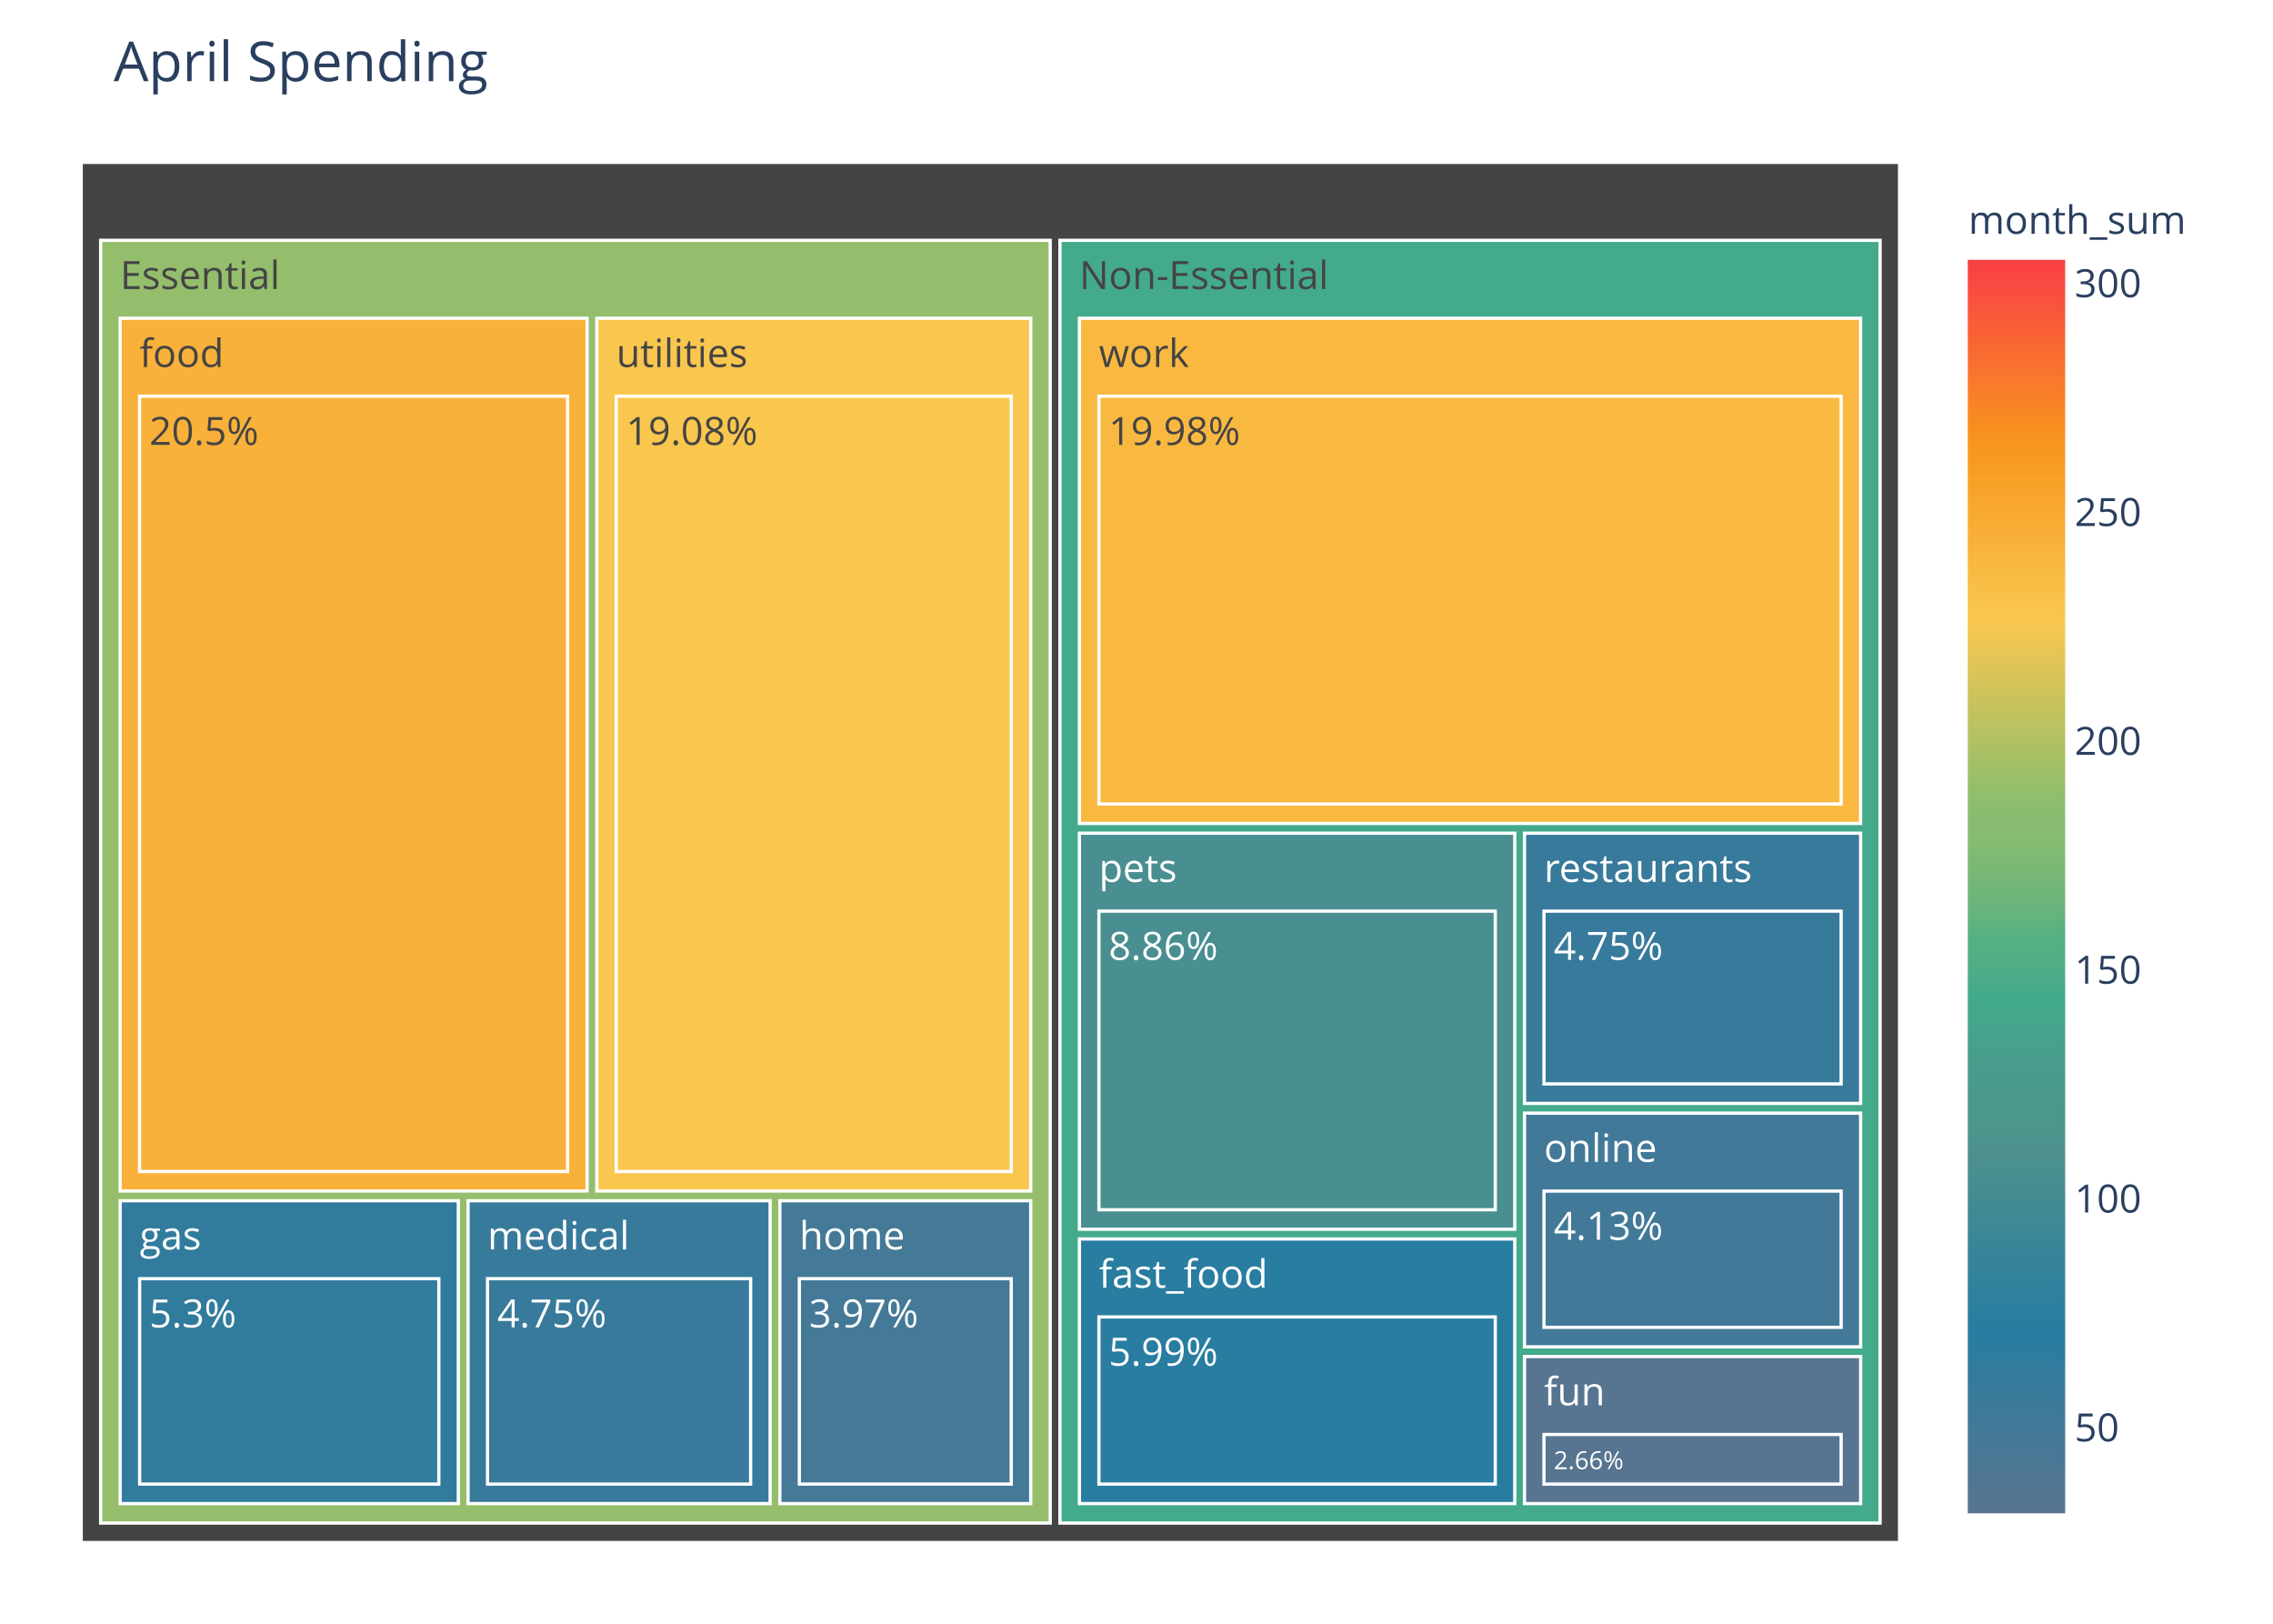
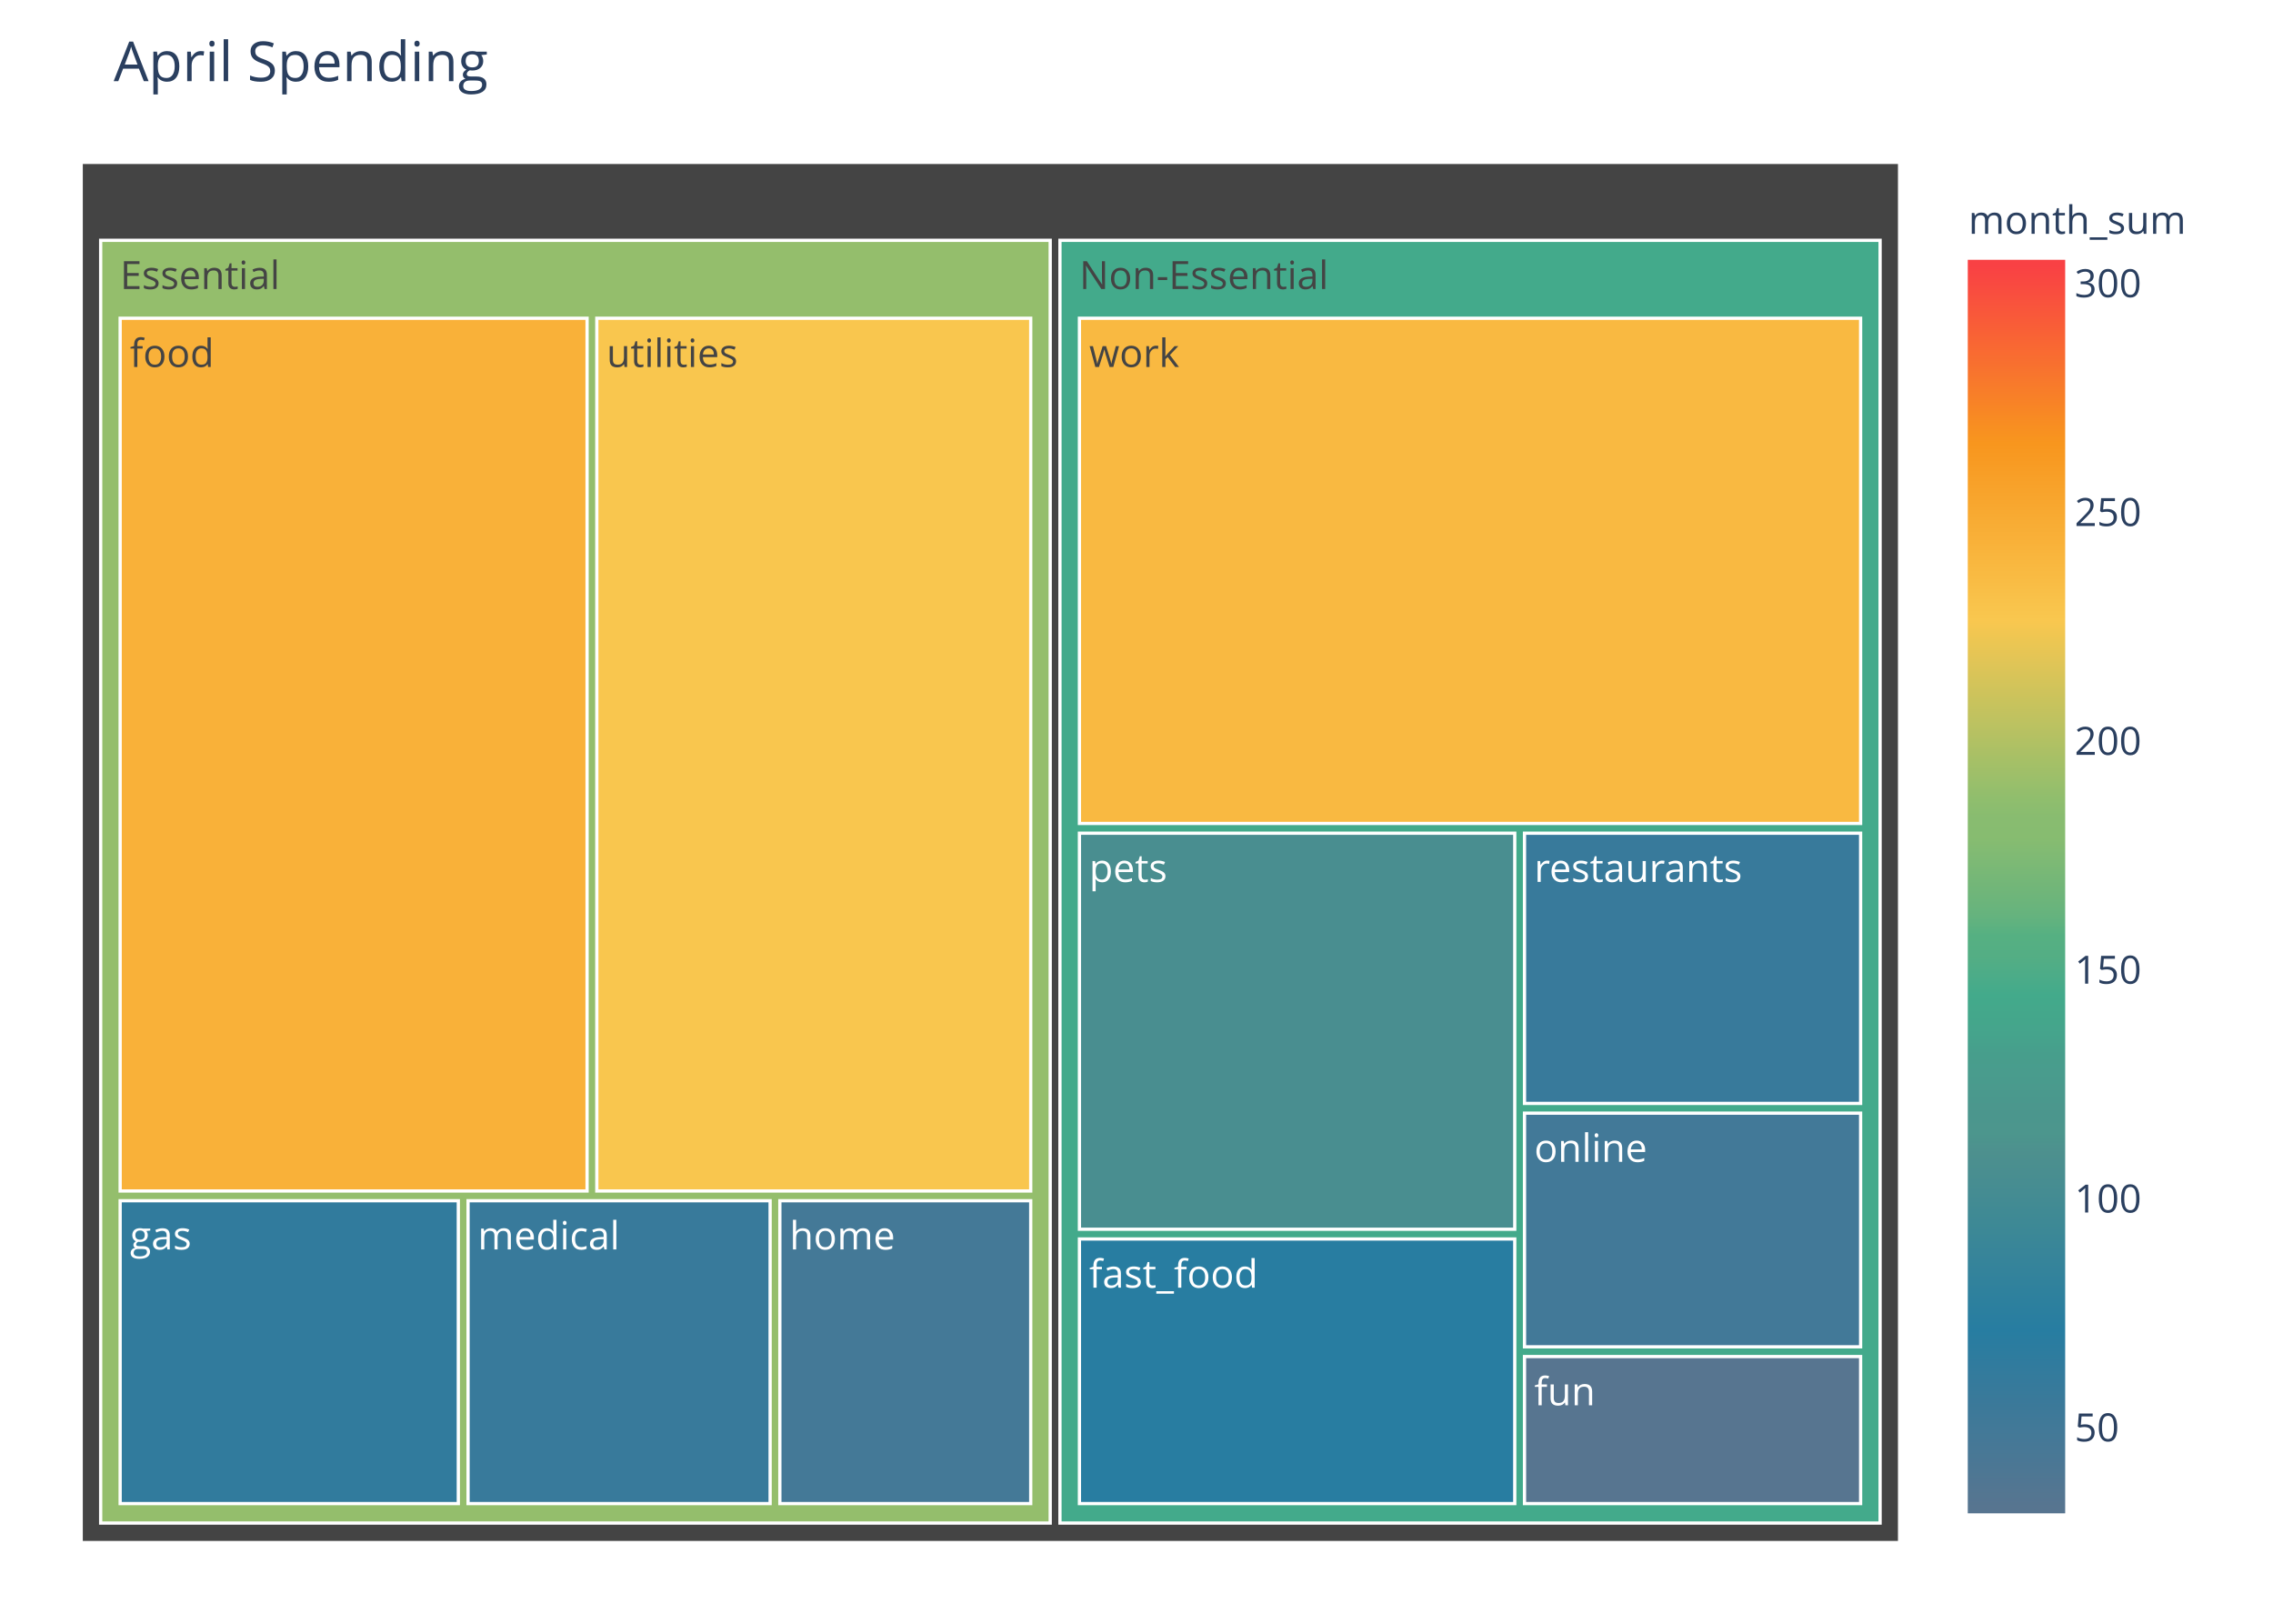
<svg xmlns="http://www.w3.org/2000/svg" class="main-svg" width="700" height="500" style="" viewBox="0 0 700 500">
  <rect x="0" y="0" width="700" height="500" style="fill: rgb(255, 255, 255); fill-opacity: 1;" />
-   <defs id="defs-741abb">
+   <defs id="defs-c602a9">
    <g class="clips" />
    <g class="gradients">
-       <linearGradient x1="0" x2="0" y1="1" y2="0" id="g741abb-cbcoloraxis">
+       <linearGradient x1="0" x2="0" y1="1" y2="0" id="gc602a9-cbcoloraxis">
        <stop offset="0%" stop-color="rgb(87, 117, 144)" stop-opacity="1" />
        <stop offset="1.587%" stop-color="rgb(82, 118, 146)" stop-opacity="1" />
        <stop offset="3.175%" stop-color="rgb(76, 119, 148)" stop-opacity="1" />
        <stop offset="4.762%" stop-color="rgb(71, 120, 150)" stop-opacity="1" />
        <stop offset="6.349%" stop-color="rgb(66, 121, 152)" stop-opacity="1" />
        <stop offset="7.937%" stop-color="rgb(60, 121, 153)" stop-opacity="1" />
        <stop offset="9.524%" stop-color="rgb(55, 122, 155)" stop-opacity="1" />
        <stop offset="11.111%" stop-color="rgb(50, 123, 157)" stop-opacity="1" />
        <stop offset="12.698%" stop-color="rgb(44, 124, 159)" stop-opacity="1" />
        <stop offset="14.286%" stop-color="rgb(39, 125, 161)" stop-opacity="1" />
        <stop offset="15.873%" stop-color="rgb(43, 127, 159)" stop-opacity="1" />
        <stop offset="17.46%" stop-color="rgb(47, 129, 157)" stop-opacity="1" />
        <stop offset="19.048%" stop-color="rgb(52, 131, 155)" stop-opacity="1" />
        <stop offset="20.635%" stop-color="rgb(56, 133, 153)" stop-opacity="1" />
        <stop offset="22.222%" stop-color="rgb(60, 136, 150)" stop-opacity="1" />
        <stop offset="23.81%" stop-color="rgb(64, 138, 148)" stop-opacity="1" />
        <stop offset="25.397%" stop-color="rgb(69, 140, 146)" stop-opacity="1" />
        <stop offset="26.984%" stop-color="rgb(73, 142, 144)" stop-opacity="1" />
        <stop offset="28.571%" stop-color="rgb(77, 144, 142)" stop-opacity="1" />
        <stop offset="30.159%" stop-color="rgb(76, 150, 141)" stop-opacity="1" />
        <stop offset="31.746%" stop-color="rgb(75, 150, 141)" stop-opacity="1" />
        <stop offset="33.333%" stop-color="rgb(74, 153, 141)" stop-opacity="1" />
        <stop offset="34.921%" stop-color="rgb(73, 156, 141)" stop-opacity="1" />
        <stop offset="36.508%" stop-color="rgb(71, 158, 140)" stop-opacity="1" />
        <stop offset="38.095%" stop-color="rgb(69, 164, 140)" stop-opacity="1" />
        <stop offset="39.683%" stop-color="rgb(68, 167, 139)" stop-opacity="1" />
        <stop offset="41.27%" stop-color="rgb(67, 170, 139)" stop-opacity="1" />
        <stop offset="42.857%" stop-color="rgb(76, 172, 136)" stop-opacity="1" />
        <stop offset="44.444%" stop-color="rgb(84, 174, 132)" stop-opacity="1" />
        <stop offset="46.032%" stop-color="rgb(85, 176, 130)" stop-opacity="1" />
        <stop offset="47.619%" stop-color="rgb(101, 179, 126)" stop-opacity="1" />
        <stop offset="49.206%" stop-color="rgb(110, 181, 122)" stop-opacity="1" />
        <stop offset="50.794%" stop-color="rgb(118, 183, 119)" stop-opacity="1" />
        <stop offset="52.381%" stop-color="rgb(127, 186, 116)" stop-opacity="1" />
        <stop offset="53.968%" stop-color="rgb(135, 188, 112)" stop-opacity="1" />
        <stop offset="55.556%" stop-color="rgb(136, 188, 112)" stop-opacity="1" />
        <stop offset="57.143%" stop-color="rgb(144, 190, 109)" stop-opacity="1" />
        <stop offset="58.73%" stop-color="rgb(156, 191, 106)" stop-opacity="1" />
        <stop offset="60.317%" stop-color="rgb(167, 192, 102)" stop-opacity="1" />
        <stop offset="61.905%" stop-color="rgb(179, 193, 99)" stop-opacity="1" />
        <stop offset="63.492%" stop-color="rgb(191, 194, 96)" stop-opacity="1" />
        <stop offset="65.079%" stop-color="rgb(202, 195, 92)" stop-opacity="1" />
        <stop offset="66.667%" stop-color="rgb(214, 196, 89)" stop-opacity="1" />
        <stop offset="68.254%" stop-color="rgb(226, 197, 86)" stop-opacity="1" />
        <stop offset="69.841%" stop-color="rgb(237, 198, 82)" stop-opacity="1" />
        <stop offset="71.429%" stop-color="rgb(249, 199, 79)" stop-opacity="1" />
        <stop offset="73.016%" stop-color="rgb(249, 194, 74)" stop-opacity="1" />
        <stop offset="74.603%" stop-color="rgb(249, 188, 68)" stop-opacity="1" />
        <stop offset="76.19%" stop-color="rgb(249, 183, 63)" stop-opacity="1" />
        <stop offset="77.778%" stop-color="rgb(249, 177, 57)" stop-opacity="1" />
        <stop offset="79.365%" stop-color="rgb(248, 172, 52)" stop-opacity="1" />
        <stop offset="80.952%" stop-color="rgb(248, 166, 46)" stop-opacity="1" />
        <stop offset="82.54%" stop-color="rgb(248, 161, 41)" stop-opacity="1" />
        <stop offset="84.127%" stop-color="rgb(248, 155, 35)" stop-opacity="1" />
        <stop offset="85.714%" stop-color="rgb(248, 150, 30)" stop-opacity="1" />
        <stop offset="87.302%" stop-color="rgb(248, 141, 34)" stop-opacity="1" />
        <stop offset="88.889%" stop-color="rgb(248, 131, 38)" stop-opacity="1" />
        <stop offset="90.476%" stop-color="rgb(248, 122, 43)" stop-opacity="1" />
        <stop offset="92.063%" stop-color="rgb(248, 112, 47)" stop-opacity="1" />
        <stop offset="93.651%" stop-color="rgb(249, 103, 51)" stop-opacity="1" />
        <stop offset="95.238%" stop-color="rgb(249, 93, 55)" stop-opacity="1" />
        <stop offset="96.825%" stop-color="rgb(249, 84, 60)" stop-opacity="1" />
        <stop offset="98.413%" stop-color="rgb(249, 74, 64)" stop-opacity="1" />
        <stop offset="100%" stop-color="rgb(249, 65, 68)" stop-opacity="1" />
      </linearGradient>
    </g>
  </defs>
  <g class="bglayer" />
  <g class="layer-below">
    <g class="imagelayer" />
    <g class="shapelayer" />
  </g>
  <g class="cartesianlayer" />
  <g class="polarlayer" />
  <g class="ternarylayer" />
  <g class="geolayer" />
  <g class="funnelarealayer" />
  <g class="pielayer" />
  <g class="treemaplayer">
    <g class="trace treemap" style="opacity: 1;">
      <g class="slice cursor-pointer">
        <path class="surface" d="M25,50L585,50L585,475L25,475Z" style="pointer-events: all; stroke-width: 1; fill: rgb(68, 68, 68); fill-opacity: 1; stroke: rgb(255, 255, 255); stroke-opacity: 1; opacity: 1;" />
        <g class="slicetext">
          <text data-notex="1" class="slicetext" text-anchor="start" x="0" y="0" style="font-family: 'Open Sans', verdana, arial, sans-serif; font-size: 12px; fill: rgb(255, 255, 255); fill-opacity: 1; white-space: pre;" transform="translate(31,65)"> </text>
        </g>
      </g>
      <g class="slice cursor-pointer">
        <path class="surface" d="M31,74L323.425,74L323.425,469L31,469Z" style="pointer-events: all; stroke-width: 1; fill: rgb(148, 190, 108); fill-opacity: 1; stroke: rgb(255, 255, 255); stroke-opacity: 1; opacity: 1;" />
        <g class="slicetext">
          <text data-notex="1" class="slicetext" text-anchor="start" x="0" y="0" style="font-family: 'Open Sans', verdana, arial, sans-serif; font-size: 12px; fill: rgb(68, 68, 68); fill-opacity: 1; white-space: pre;" transform="translate(37,89)">Essential</text>
        </g>
      </g>
      <g class="slice cursor-pointer">
        <path class="surface" d="M326.425,74L579,74L579,469L326.425,469Z" style="pointer-events: all; stroke-width: 1; fill: rgb(67, 170, 139); fill-opacity: 1; stroke: rgb(255, 255, 255); stroke-opacity: 1; opacity: 1;" />
        <g class="slicetext">
          <text data-notex="1" class="slicetext" text-anchor="start" x="0" y="0" style="font-family: 'Open Sans', verdana, arial, sans-serif; font-size: 12px; fill: rgb(68, 68, 68); fill-opacity: 1; white-space: pre;" transform="translate(332.4246,89)">Non-Essential</text>
        </g>
      </g>
      <g class="slice cursor-pointer">
        <path class="surface" d="M37,98L180.796,98L180.796,366.743L37,366.743Z" style="pointer-events: all; stroke-width: 1; fill: rgb(249, 177, 57); fill-opacity: 1; stroke: rgb(255, 255, 255); stroke-opacity: 1; opacity: 1;" />
        <g class="slicetext">
-           <text data-notex="1" class="slicetext" text-anchor="start" x="0" y="0" style="font-family: 'Open Sans', verdana, arial, sans-serif; font-size: 12px; fill: rgb(68, 68, 68); fill-opacity: 1; white-space: pre;" transform="translate(43,113)">food</text>
+           <text data-notex="1" class="slicetext" text-anchor="start" x="0" y="0" style="font-family: 'Open Sans', verdana, arial, sans-serif; font-size: 12px; fill: rgb(68, 68, 68); fill-opacity: 1; white-space: pre;" transform="translate(40,113)">food</text>
        </g>
      </g>
      <g class="slice cursor-pointer">
        <path class="surface" d="M183.796,98L317.425,98L317.425,366.743L183.796,366.743Z" style="pointer-events: all; stroke-width: 1; fill: rgb(249, 198, 78); fill-opacity: 1; stroke: rgb(255, 255, 255); stroke-opacity: 1; opacity: 1;" />
        <g class="slicetext">
-           <text data-notex="1" class="slicetext" text-anchor="start" x="0" y="0" style="font-family: 'Open Sans', verdana, arial, sans-serif; font-size: 12px; fill: rgb(68, 68, 68); fill-opacity: 1; white-space: pre;" transform="translate(189.7965,113)">utilities</text>
+           <text data-notex="1" class="slicetext" text-anchor="start" x="0" y="0" style="font-family: 'Open Sans', verdana, arial, sans-serif; font-size: 12px; fill: rgb(68, 68, 68); fill-opacity: 1; white-space: pre;" transform="translate(186.7965,113)">utilities</text>
        </g>
      </g>
      <g class="slice cursor-pointer">
        <path class="surface" d="M37,369.743L141.143,369.743L141.143,463L37,463Z" style="pointer-events: all; stroke-width: 1; fill: rgb(49, 123, 157); fill-opacity: 1; stroke: rgb(255, 255, 255); stroke-opacity: 1; opacity: 1;" />
        <g class="slicetext">
-           <text data-notex="1" class="slicetext" text-anchor="start" x="0" y="0" style="font-family: 'Open Sans', verdana, arial, sans-serif; font-size: 12px; fill: rgb(255, 255, 255); fill-opacity: 1; white-space: pre;" transform="translate(43,384.7433)">gas</text>
+           <text data-notex="1" class="slicetext" text-anchor="start" x="0" y="0" style="font-family: 'Open Sans', verdana, arial, sans-serif; font-size: 12px; fill: rgb(255, 255, 255); fill-opacity: 1; white-space: pre;" transform="translate(40,384.7433)">gas</text>
        </g>
      </g>
      <g class="slice cursor-pointer">
        <path class="surface" d="M144.143,369.743L237.168,369.743L237.168,463L144.143,463Z" style="pointer-events: all; stroke-width: 1; fill: rgb(56, 122, 155); fill-opacity: 1; stroke: rgb(255, 255, 255); stroke-opacity: 1; opacity: 1;" />
        <g class="slicetext">
-           <text data-notex="1" class="slicetext" text-anchor="start" x="0" y="0" style="font-family: 'Open Sans', verdana, arial, sans-serif; font-size: 12px; fill: rgb(255, 255, 255); fill-opacity: 1; white-space: pre;" transform="translate(150.1434,384.7433)">medical</text>
+           <text data-notex="1" class="slicetext" text-anchor="start" x="0" y="0" style="font-family: 'Open Sans', verdana, arial, sans-serif; font-size: 12px; fill: rgb(255, 255, 255); fill-opacity: 1; white-space: pre;" transform="translate(147.1434,384.7433)">medical</text>
        </g>
      </g>
      <g class="slice cursor-pointer">
        <path class="surface" d="M240.168,369.743L317.425,369.743L317.425,463L240.168,463Z" style="pointer-events: all; stroke-width: 1; fill: rgb(68, 121, 151); fill-opacity: 1; stroke: rgb(255, 255, 255); stroke-opacity: 1; opacity: 1;" />
        <g class="slicetext">
-           <text data-notex="1" class="slicetext" text-anchor="start" x="0" y="0" style="font-family: 'Open Sans', verdana, arial, sans-serif; font-size: 12px; fill: rgb(255, 255, 255); fill-opacity: 1; white-space: pre;" transform="translate(246.1682,384.7433)">home</text>
+           <text data-notex="1" class="slicetext" text-anchor="start" x="0" y="0" style="font-family: 'Open Sans', verdana, arial, sans-serif; font-size: 12px; fill: rgb(255, 255, 255); fill-opacity: 1; white-space: pre;" transform="translate(243.1682,384.7433)">home</text>
        </g>
      </g>
      <g class="slice cursor-pointer">
        <path class="surface" d="M332.425,98L573,98L573,253.565L332.425,253.565Z" style="pointer-events: all; stroke-width: 1; fill: rgb(249, 185, 65); fill-opacity: 1; stroke: rgb(255, 255, 255); stroke-opacity: 1; opacity: 1;" />
        <g class="slicetext">
-           <text data-notex="1" class="slicetext" text-anchor="start" x="0" y="0" style="font-family: 'Open Sans', verdana, arial, sans-serif; font-size: 12px; fill: rgb(68, 68, 68); fill-opacity: 1; white-space: pre;" transform="translate(338.4246,113)">work</text>
+           <text data-notex="1" class="slicetext" text-anchor="start" x="0" y="0" style="font-family: 'Open Sans', verdana, arial, sans-serif; font-size: 12px; fill: rgb(68, 68, 68); fill-opacity: 1; white-space: pre;" transform="translate(335.4246,113)">work</text>
        </g>
      </g>
      <g class="slice cursor-pointer">
        <path class="surface" d="M332.425,256.565L466.488,256.565L466.488,378.521L332.425,378.521Z" style="pointer-events: all; stroke-width: 1; fill: rgb(73, 142, 144); fill-opacity: 1; stroke: rgb(255, 255, 255); stroke-opacity: 1; opacity: 1;" />
        <g class="slicetext">
-           <text data-notex="1" class="slicetext" text-anchor="start" x="0" y="0" style="font-family: 'Open Sans', verdana, arial, sans-serif; font-size: 12px; fill: rgb(255, 255, 255); fill-opacity: 1; white-space: pre;" transform="translate(338.4246,271.5646)">pets</text>
+           <text data-notex="1" class="slicetext" text-anchor="start" x="0" y="0" style="font-family: 'Open Sans', verdana, arial, sans-serif; font-size: 12px; fill: rgb(255, 255, 255); fill-opacity: 1; white-space: pre;" transform="translate(335.4246,271.5646)">pets</text>
        </g>
      </g>
      <g class="slice cursor-pointer">
        <path class="surface" d="M332.425,381.521L466.488,381.521L466.488,463L332.425,463Z" style="pointer-events: all; stroke-width: 1; fill: rgb(40, 125, 161); fill-opacity: 1; stroke: rgb(255, 255, 255); stroke-opacity: 1; opacity: 1;" />
        <g class="slicetext">
-           <text data-notex="1" class="slicetext" text-anchor="start" x="0" y="0" style="font-family: 'Open Sans', verdana, arial, sans-serif; font-size: 12px; fill: rgb(255, 255, 255); fill-opacity: 1; white-space: pre;" transform="translate(338.4246,396.5207)">fast_food</text>
+           <text data-notex="1" class="slicetext" text-anchor="start" x="0" y="0" style="font-family: 'Open Sans', verdana, arial, sans-serif; font-size: 12px; fill: rgb(255, 255, 255); fill-opacity: 1; white-space: pre;" transform="translate(335.4246,396.5207)">fast_food</text>
        </g>
      </g>
      <g class="slice cursor-pointer">
        <path class="surface" d="M469.488,256.565L573,256.565L573,339.771L469.488,339.771Z" style="pointer-events: all; stroke-width: 1; fill: rgb(56, 122, 155); fill-opacity: 1; stroke: rgb(255, 255, 255); stroke-opacity: 1; opacity: 1;" />
        <g class="slicetext">
-           <text data-notex="1" class="slicetext" text-anchor="start" x="0" y="0" style="font-family: 'Open Sans', verdana, arial, sans-serif; font-size: 12px; fill: rgb(255, 255, 255); fill-opacity: 1; white-space: pre;" transform="translate(475.4877,271.5646)">restaurants</text>
+           <text data-notex="1" class="slicetext" text-anchor="start" x="0" y="0" style="font-family: 'Open Sans', verdana, arial, sans-serif; font-size: 12px; fill: rgb(255, 255, 255); fill-opacity: 1; white-space: pre;" transform="translate(472.4877,271.5646)">restaurants</text>
        </g>
      </g>
      <g class="slice cursor-pointer">
        <path class="surface" d="M469.488,342.771L573,342.771L573,414.725L469.488,414.725Z" style="pointer-events: all; stroke-width: 1; fill: rgb(66, 121, 152); fill-opacity: 1; stroke: rgb(255, 255, 255); stroke-opacity: 1; opacity: 1;" />
        <g class="slicetext">
-           <text data-notex="1" class="slicetext" text-anchor="start" x="0" y="0" style="font-family: 'Open Sans', verdana, arial, sans-serif; font-size: 12px; fill: rgb(255, 255, 255); fill-opacity: 1; white-space: pre;" transform="translate(475.4877,357.7707)">online</text>
+           <text data-notex="1" class="slicetext" text-anchor="start" x="0" y="0" style="font-family: 'Open Sans', verdana, arial, sans-serif; font-size: 12px; fill: rgb(255, 255, 255); fill-opacity: 1; white-space: pre;" transform="translate(472.4877,357.7707)">online</text>
        </g>
      </g>
      <g class="slice cursor-pointer">
        <path class="surface" d="M469.488,417.725L573,417.725L573,463L469.488,463Z" style="pointer-events: all; stroke-width: 1; fill: rgb(87, 117, 144); fill-opacity: 1; stroke: rgb(255, 255, 255); stroke-opacity: 1; opacity: 1;" />
        <g class="slicetext">
-           <text data-notex="1" class="slicetext" text-anchor="start" x="0" y="0" style="font-family: 'Open Sans', verdana, arial, sans-serif; font-size: 12px; fill: rgb(255, 255, 255); fill-opacity: 1; white-space: pre;" transform="translate(475.4877,432.7246)">fun</text>
-         </g>
-       </g>
-       <g class="slice cursor-pointer">
-         <path class="surface" d="M43,122L174.796,122L174.796,360.743L43,360.743Z" style="pointer-events: all; stroke-width: 1; fill: rgb(249, 177, 57); fill-opacity: 1; stroke: rgb(255, 255, 255); stroke-opacity: 1; opacity: 1;" />
-         <g class="slicetext">
-           <text data-notex="1" class="slicetext" text-anchor="start" x="0" y="0" style="font-family: 'Open Sans', verdana, arial, sans-serif; font-size: 12px; fill: rgb(68, 68, 68); fill-opacity: 1; white-space: pre;" transform="translate(46,137)">20.5%</text>
-         </g>
-       </g>
-       <g class="slice cursor-pointer">
-         <path class="surface" d="M189.796,122L311.425,122L311.425,360.743L189.796,360.743Z" style="pointer-events: all; stroke-width: 1; fill: rgb(249, 198, 78); fill-opacity: 1; stroke: rgb(255, 255, 255); stroke-opacity: 1; opacity: 1;" />
-         <g class="slicetext">
-           <text data-notex="1" class="slicetext" text-anchor="start" x="0" y="0" style="font-family: 'Open Sans', verdana, arial, sans-serif; font-size: 12px; fill: rgb(68, 68, 68); fill-opacity: 1; white-space: pre;" transform="translate(192.7965,137)">19.08%</text>
-         </g>
-       </g>
-       <g class="slice cursor-pointer">
-         <path class="surface" d="M43,393.743L135.143,393.743L135.143,457L43,457Z" style="pointer-events: all; stroke-width: 1; fill: rgb(49, 123, 157); fill-opacity: 1; stroke: rgb(255, 255, 255); stroke-opacity: 1; opacity: 1;" />
-         <g class="slicetext">
-           <text data-notex="1" class="slicetext" text-anchor="start" x="0" y="0" style="font-family: 'Open Sans', verdana, arial, sans-serif; font-size: 12px; fill: rgb(255, 255, 255); fill-opacity: 1; white-space: pre;" transform="translate(46,408.7433)">5.3%</text>
-         </g>
-       </g>
-       <g class="slice cursor-pointer">
-         <path class="surface" d="M150.143,393.743L231.168,393.743L231.168,457L150.143,457Z" style="pointer-events: all; stroke-width: 1; fill: rgb(56, 122, 155); fill-opacity: 1; stroke: rgb(255, 255, 255); stroke-opacity: 1; opacity: 1;" />
-         <g class="slicetext">
-           <text data-notex="1" class="slicetext" text-anchor="start" x="0" y="0" style="font-family: 'Open Sans', verdana, arial, sans-serif; font-size: 12px; fill: rgb(255, 255, 255); fill-opacity: 1; white-space: pre;" transform="translate(153.1434,408.7433)">4.75%</text>
-         </g>
-       </g>
-       <g class="slice cursor-pointer">
-         <path class="surface" d="M246.168,393.743L311.425,393.743L311.425,457L246.168,457Z" style="pointer-events: all; stroke-width: 1; fill: rgb(68, 121, 151); fill-opacity: 1; stroke: rgb(255, 255, 255); stroke-opacity: 1; opacity: 1;" />
-         <g class="slicetext">
-           <text data-notex="1" class="slicetext" text-anchor="start" x="0" y="0" style="font-family: 'Open Sans', verdana, arial, sans-serif; font-size: 12px; fill: rgb(255, 255, 255); fill-opacity: 1; white-space: pre;" transform="translate(249.1682,408.7433)">3.97%</text>
-         </g>
-       </g>
-       <g class="slice cursor-pointer">
-         <path class="surface" d="M338.425,122L567,122L567,247.565L338.425,247.565Z" style="pointer-events: all; stroke-width: 1; fill: rgb(249, 185, 65); fill-opacity: 1; stroke: rgb(255, 255, 255); stroke-opacity: 1; opacity: 1;" />
-         <g class="slicetext">
-           <text data-notex="1" class="slicetext" text-anchor="start" x="0" y="0" style="font-family: 'Open Sans', verdana, arial, sans-serif; font-size: 12px; fill: rgb(68, 68, 68); fill-opacity: 1; white-space: pre;" transform="translate(341.4246,137)">19.98%</text>
-         </g>
-       </g>
-       <g class="slice cursor-pointer">
-         <path class="surface" d="M338.425,280.565L460.488,280.565L460.488,372.521L338.425,372.521Z" style="pointer-events: all; stroke-width: 1; fill: rgb(73, 142, 144); fill-opacity: 1; stroke: rgb(255, 255, 255); stroke-opacity: 1; opacity: 1;" />
-         <g class="slicetext">
-           <text data-notex="1" class="slicetext" text-anchor="start" x="0" y="0" style="font-family: 'Open Sans', verdana, arial, sans-serif; font-size: 12px; fill: rgb(255, 255, 255); fill-opacity: 1; white-space: pre;" transform="translate(341.4246,295.5646)">8.86%</text>
-         </g>
-       </g>
-       <g class="slice cursor-pointer">
-         <path class="surface" d="M338.425,405.521L460.488,405.521L460.488,457L338.425,457Z" style="pointer-events: all; stroke-width: 1; fill: rgb(40, 125, 161); fill-opacity: 1; stroke: rgb(255, 255, 255); stroke-opacity: 1; opacity: 1;" />
-         <g class="slicetext">
-           <text data-notex="1" class="slicetext" text-anchor="start" x="0" y="0" style="font-family: 'Open Sans', verdana, arial, sans-serif; font-size: 12px; fill: rgb(255, 255, 255); fill-opacity: 1; white-space: pre;" transform="translate(341.4246,420.5207)">5.99%</text>
-         </g>
-       </g>
-       <g class="slice cursor-pointer">
-         <path class="surface" d="M475.488,280.565L567,280.565L567,333.771L475.488,333.771Z" style="pointer-events: all; stroke-width: 1; fill: rgb(56, 122, 155); fill-opacity: 1; stroke: rgb(255, 255, 255); stroke-opacity: 1; opacity: 1;" />
-         <g class="slicetext">
-           <text data-notex="1" class="slicetext" text-anchor="start" x="0" y="0" style="font-family: 'Open Sans', verdana, arial, sans-serif; font-size: 12px; fill: rgb(255, 255, 255); fill-opacity: 1; white-space: pre;" transform="translate(478.4877,295.5646)">4.75%</text>
-         </g>
-       </g>
-       <g class="slice cursor-pointer">
-         <path class="surface" d="M475.488,366.771L567,366.771L567,408.725L475.488,408.725Z" style="pointer-events: all; stroke-width: 1; fill: rgb(66, 121, 152); fill-opacity: 1; stroke: rgb(255, 255, 255); stroke-opacity: 1; opacity: 1;" />
-         <g class="slicetext">
-           <text data-notex="1" class="slicetext" text-anchor="start" x="0" y="0" style="font-family: 'Open Sans', verdana, arial, sans-serif; font-size: 12px; fill: rgb(255, 255, 255); fill-opacity: 1; white-space: pre;" transform="translate(478.4877,381.7707)">4.13%</text>
-         </g>
-       </g>
-       <g class="slice cursor-pointer">
-         <path class="surface" d="M475.488,441.725L567,441.725L567,457L475.488,457Z" style="pointer-events: all; stroke-width: 1; fill: rgb(87, 117, 144); fill-opacity: 1; stroke: rgb(255, 255, 255); stroke-opacity: 1; opacity: 1;" />
-         <g class="slicetext">
-           <text data-notex="1" class="slicetext" text-anchor="start" x="0" y="0" style="font-family: 'Open Sans', verdana, arial, sans-serif; font-size: 12px; fill: rgb(255, 255, 255); fill-opacity: 1; white-space: pre;" transform="translate(478.4877,452.4008)scale(0.6396832)">2.66%</text>
+           <text data-notex="1" class="slicetext" text-anchor="start" x="0" y="0" style="font-family: 'Open Sans', verdana, arial, sans-serif; font-size: 12px; fill: rgb(255, 255, 255); fill-opacity: 1; white-space: pre;" transform="translate(472.4877,432.7246)">fun</text>
        </g>
      </g>
    </g>
  </g>
  <g class="sunburstlayer" />
  <g class="glimages" />
-   <defs id="topdefs-741abb">
+   <defs id="topdefs-c602a9">
    <g class="clips" />
  </defs>
  <g class="layer-above">
    <g class="imagelayer" />
    <g class="shapelayer" />
  </g>
  <g class="infolayer">
    <g class="cbcoloraxis colorbar" transform="translate(25,50)">
      <rect class="cbbg" x="571" y="0" width="92.219" height="425" style="fill: rgb(0, 0, 0); fill-opacity: 0; stroke: rgb(68, 68, 68); stroke-opacity: 1; stroke-width: 0;" />
      <g class="cbfills" transform="translate(0,30)">
-         <rect class="cbfill" x="581" width="30" y="0" height="386" style="fill: url('#g741abb-cbcoloraxis');" />
+         <rect class="cbfill" x="581" width="30" y="0" height="386" style="fill: url('#gc602a9-cbcoloraxis');" />
      </g>
      <g class="cblines" transform="translate(0,30)" />
      <g class="cbaxis crisp" transform="translate(0,-50)">
        <g class="ycbcoloraxistick">
          <text text-anchor="start" x="613.9" y="4.2" transform="translate(0,439.63)" style="font-family: 'Open Sans', verdana, arial, sans-serif; font-size: 12px; fill: rgb(42, 63, 95); fill-opacity: 1; white-space: pre;">50</text>
        </g>
        <g class="ycbcoloraxistick">
          <text text-anchor="start" x="613.9" y="4.2" transform="translate(0,369.17)" style="font-family: 'Open Sans', verdana, arial, sans-serif; font-size: 12px; fill: rgb(42, 63, 95); fill-opacity: 1; white-space: pre;">100</text>
        </g>
        <g class="ycbcoloraxistick">
          <text text-anchor="start" x="613.9" y="4.2" transform="translate(0,298.7)" style="font-family: 'Open Sans', verdana, arial, sans-serif; font-size: 12px; fill: rgb(42, 63, 95); fill-opacity: 1; white-space: pre;">150</text>
        </g>
        <g class="ycbcoloraxistick">
          <text text-anchor="start" x="613.9" y="4.2" transform="translate(0,228.24)" style="font-family: 'Open Sans', verdana, arial, sans-serif; font-size: 12px; fill: rgb(42, 63, 95); fill-opacity: 1; white-space: pre;">200</text>
        </g>
        <g class="ycbcoloraxistick">
          <text text-anchor="start" x="613.9" y="4.2" transform="translate(0,157.77)" style="font-family: 'Open Sans', verdana, arial, sans-serif; font-size: 12px; fill: rgb(42, 63, 95); fill-opacity: 1; white-space: pre;">250</text>
        </g>
        <g class="ycbcoloraxistick">
          <text text-anchor="start" x="613.9" y="4.2" transform="translate(0,87.31)" style="font-family: 'Open Sans', verdana, arial, sans-serif; font-size: 12px; fill: rgb(42, 63, 95); fill-opacity: 1; white-space: pre;">300</text>
        </g>
      </g>
      <g class="cbtitleunshift" transform="translate(-25,-50)">
        <g class="cbtitle" transform="">
          <text class="ycbcoloraxistitle" x="606.2" y="72" text-anchor="start" style="font-family: 'Open Sans', verdana, arial, sans-serif; font-size: 12px; fill: rgb(42, 63, 95); opacity: 1; font-weight: normal; white-space: pre;">month_sum</text>
        </g>
      </g>
      <rect class="cboutline" x="581" y="29.5" width="30" height="385.5" style="stroke: rgb(68, 68, 68); stroke-opacity: 1; fill: none; stroke-width: 0;" />
    </g>
    <g class="g-gtitle">
      <text class="gtitle" x="35" y="25" text-anchor="start" dy="0em" style="font-family: 'Open Sans', verdana, arial, sans-serif; font-size: 17px; fill: rgb(42, 63, 95); opacity: 1; font-weight: normal; white-space: pre;">April Spending</text>
    </g>
  </g>
</svg>
